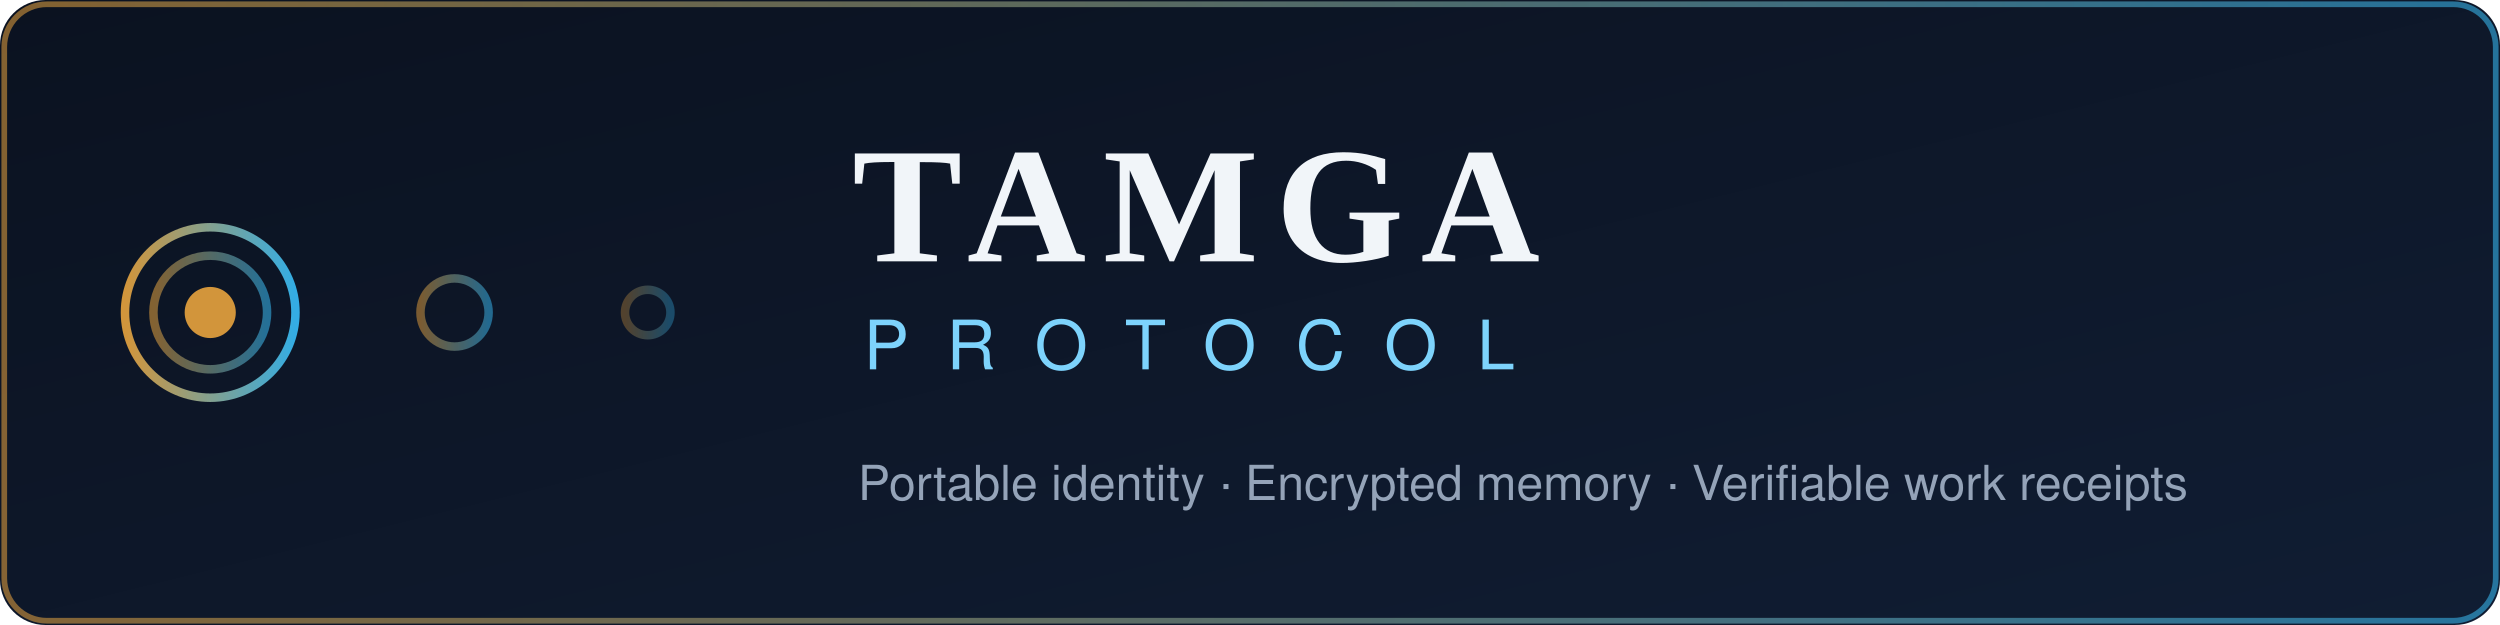
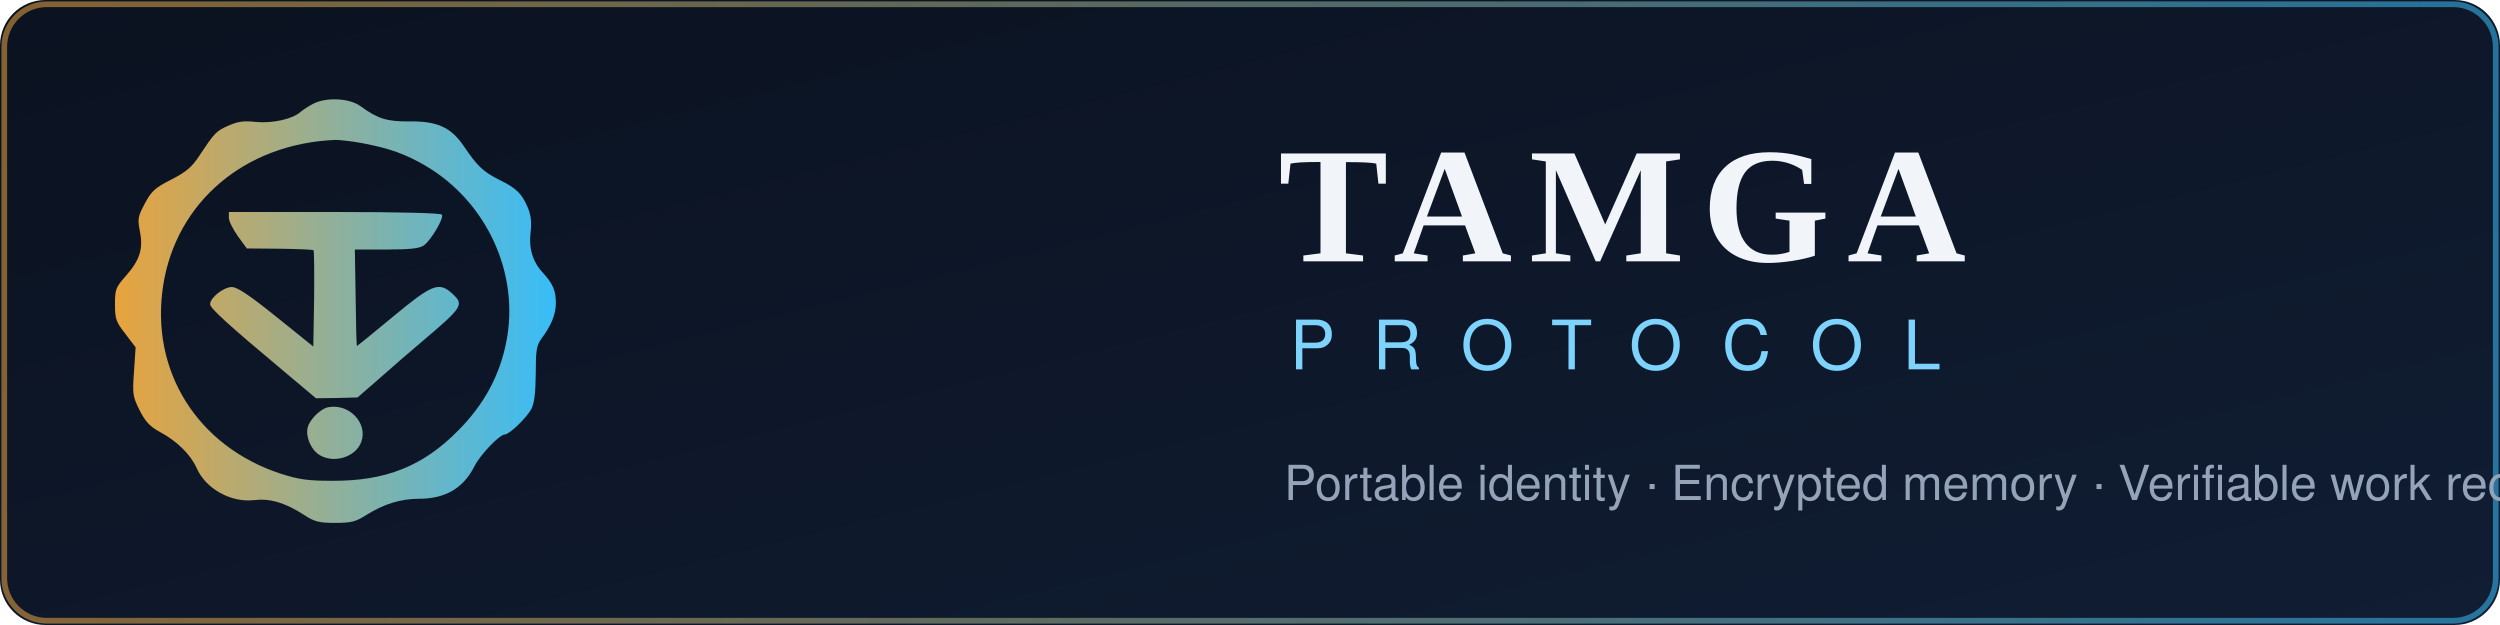
<svg xmlns="http://www.w3.org/2000/svg" width="880" height="220" viewBox="0 0 880 220" role="img" aria-label="Tamga Protocol banner">
  <defs>
    <linearGradient id="bg" x1="0" y1="0" x2="1" y2="1">
      <stop offset="0" stop-color="#0b1220" />
      <stop offset="1" stop-color="#101d33" />
    </linearGradient>
    <linearGradient id="accent" x1="0" y1="0" x2="1" y2="0">
      <stop offset="0" stop-color="#e8a33d" />
      <stop offset="1" stop-color="#38bdf8" />
    </linearGradient>
  </defs>
  <rect width="880" height="220" rx="16" fill="url(#bg)" />
  <rect x="1.5" y="1.5" width="877" height="217" rx="15" fill="none" stroke="url(#accent)" stroke-width="2" opacity="0.55" />
-   <g transform="translate(74,110)" stroke="url(#accent)" fill="none" stroke-width="3" opacity="0.9">
-     <circle r="30" />
-     <circle r="20" opacity="0.6" />
-     <circle r="9" fill="#e8a33d" stroke="none" />
-     <line x1="30" y1="0" x2="74" y2="0" />
-     <circle cx="86" cy="0" r="12" opacity="0.55" />
-     <line x1="98" y1="0" x2="142" y2="0" opacity="0.55" />
-     <circle cx="154" cy="0" r="8" opacity="0.35" />
+   <g transform="translate(40,35.0) scale(0.9433962)">
+     <g transform="translate(0,159) scale(0.1,-0.1)" fill="url(#accent)">
+       <path d="M745 1574 c-16 -8 -37 -22 -47 -30 -29 -27 -105 -44 -167 -38 -45 5 -67 2 -103 -14 -46 -20 -51 -26 -111 -116 -25 -38 -47 -57 -102 -85 -61 -31 -74 -43 -99 -90 -26 -49 -27 -57 -18 -103 13 -65 0 -107 -52 -166 -38 -43 -41 -50 -41 -106 0 -56 4 -66 39 -111 l38 -50 -6 -90 c-6 -85 -5 -93 21 -145 22 -43 38 -60 76 -81 64 -34 115 -85 137 -135 34 -77 128 -129 214 -119 59 7 115 -9 186 -55 40 -26 56 -30 116 -30 60 0 77 4 116 29 65 41 129 61 197 61 98 0 165 39 206 119 22 45 95 121 115 121 16 0 80 61 98 94 12 23 16 58 17 133 0 87 3 105 21 130 37 50 54 91 54 133 0 47 -11 73 -50 115 -37 40 -52 92 -44 152 4 35 1 60 -10 88 -23 54 -42 73 -107 105 -61 31 -82 51 -132 125 -48 71 -99 94 -202 93 -85 -1 -120 10 -184 57 -41 30 -128 34 -176 9z m187 -148 c99 -19 157 -40 231 -83 230 -135 353 -404 302 -658 -25 -127 -83 -233 -179 -330 -132 -134 -271 -189 -471 -188 -90 0 -124 5 -190 26 -313 102 -490 385 -440 704 49 311 305 528 642 542 17 0 64 -5 105 -13z M430 1148 c0 -13 16 -43 34 -69 l33 -45 122 -1 c67 -1 124 -3 127 -6 2 -2 3 -84 2 -182 l-3 -177 -138 111 c-102 82 -146 111 -166 111 -31 0 -81 -40 -81 -64 0 -15 63 -73 276 -251 l119 -100 77 1 78 2 84 73 c46 41 119 104 163 141 146 124 151 132 107 173 -50 46 -75 36 -221 -85 -73 -61 -134 -110 -135 -110 -2 0 -4 81 -5 180 l-3 180 118 0 c88 0 123 4 139 15 27 19 76 102 68 115 -4 6 -152 10 -401 10 l-394 0 0 -22z M803 442 c-29 -4 -71 -45 -79 -76 -8 -34 11 -81 43 -102 54 -34 136 -9 157 48 25 69 -43 143 -121 130z" />
+     </g>
  </g>
-   <text x="300" y="92" font-family="Georgia, 'Times New Roman', serif" font-size="58" font-weight="bold" fill="#f1f5f9" letter-spacing="6">TAMGA</text>
-   <text x="304" y="130" font-family="Helvetica, Arial, sans-serif" font-size="24" fill="#7dd3fc" letter-spacing="14">PROTOCOL</text>
-   <text x="302" y="176" font-family="Helvetica, Arial, sans-serif" font-size="17" fill="#94a3b8">Portable identity · Encrypted memory · Verifiable work receipts</text>
+   <text x="450" y="92" font-family="Georgia, 'Times New Roman', serif" font-size="58" font-weight="bold" fill="#f1f5f9" letter-spacing="6">TAMGA</text>
+   <text x="454" y="130" font-family="Helvetica, Arial, sans-serif" font-size="24" fill="#7dd3fc" letter-spacing="14">PROTOCOL</text>
+   <text x="452" y="176" font-family="Helvetica, Arial, sans-serif" font-size="17" fill="#94a3b8">Portable identity · Encrypted memory · Verifiable work receipts</text>
</svg>
